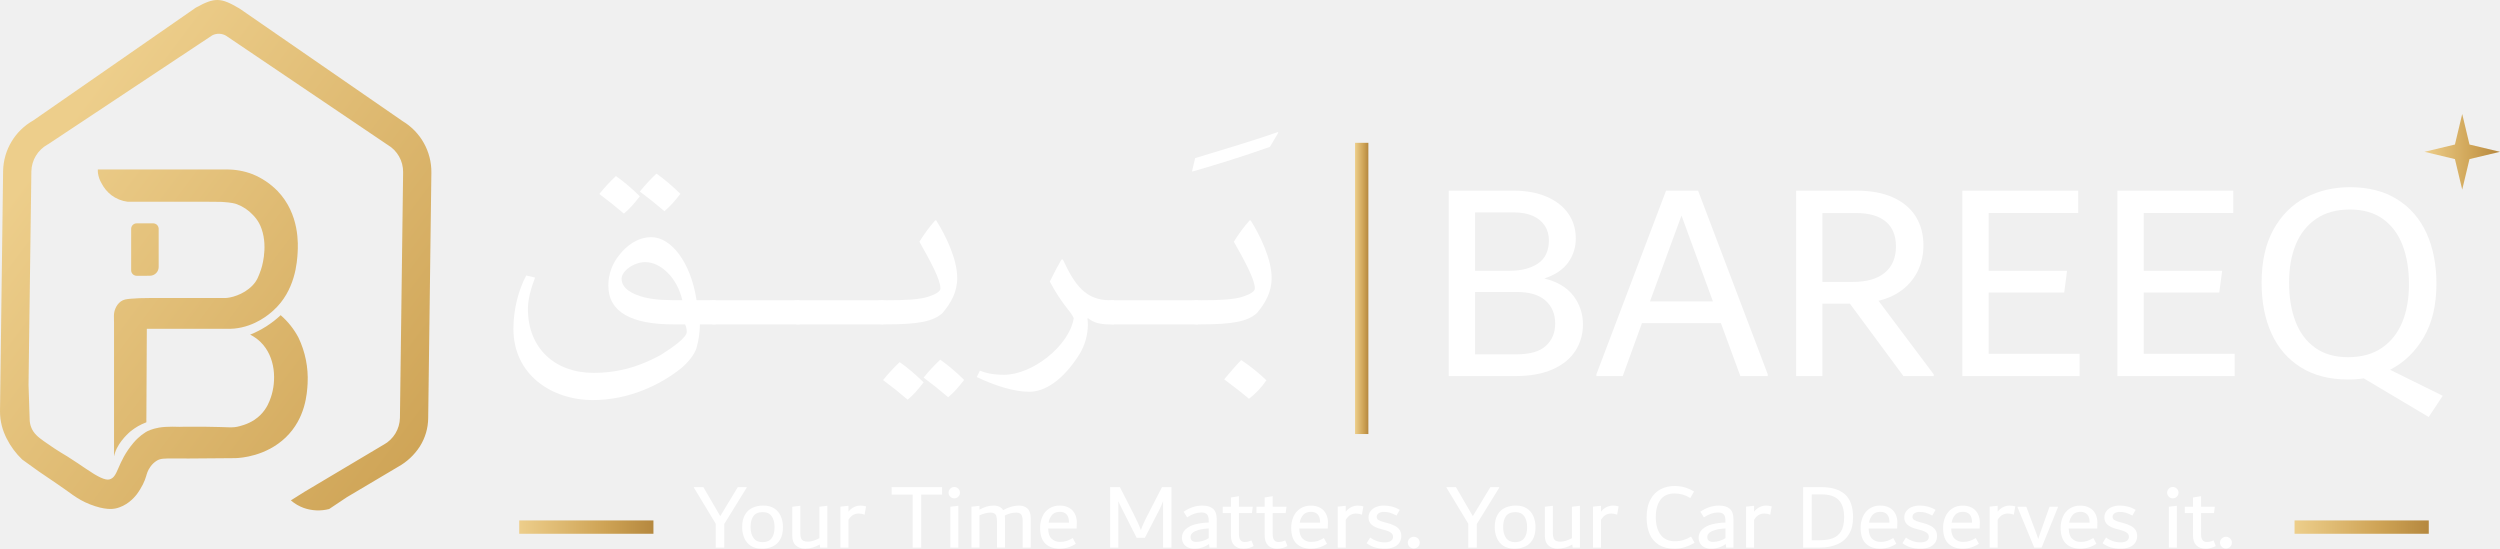
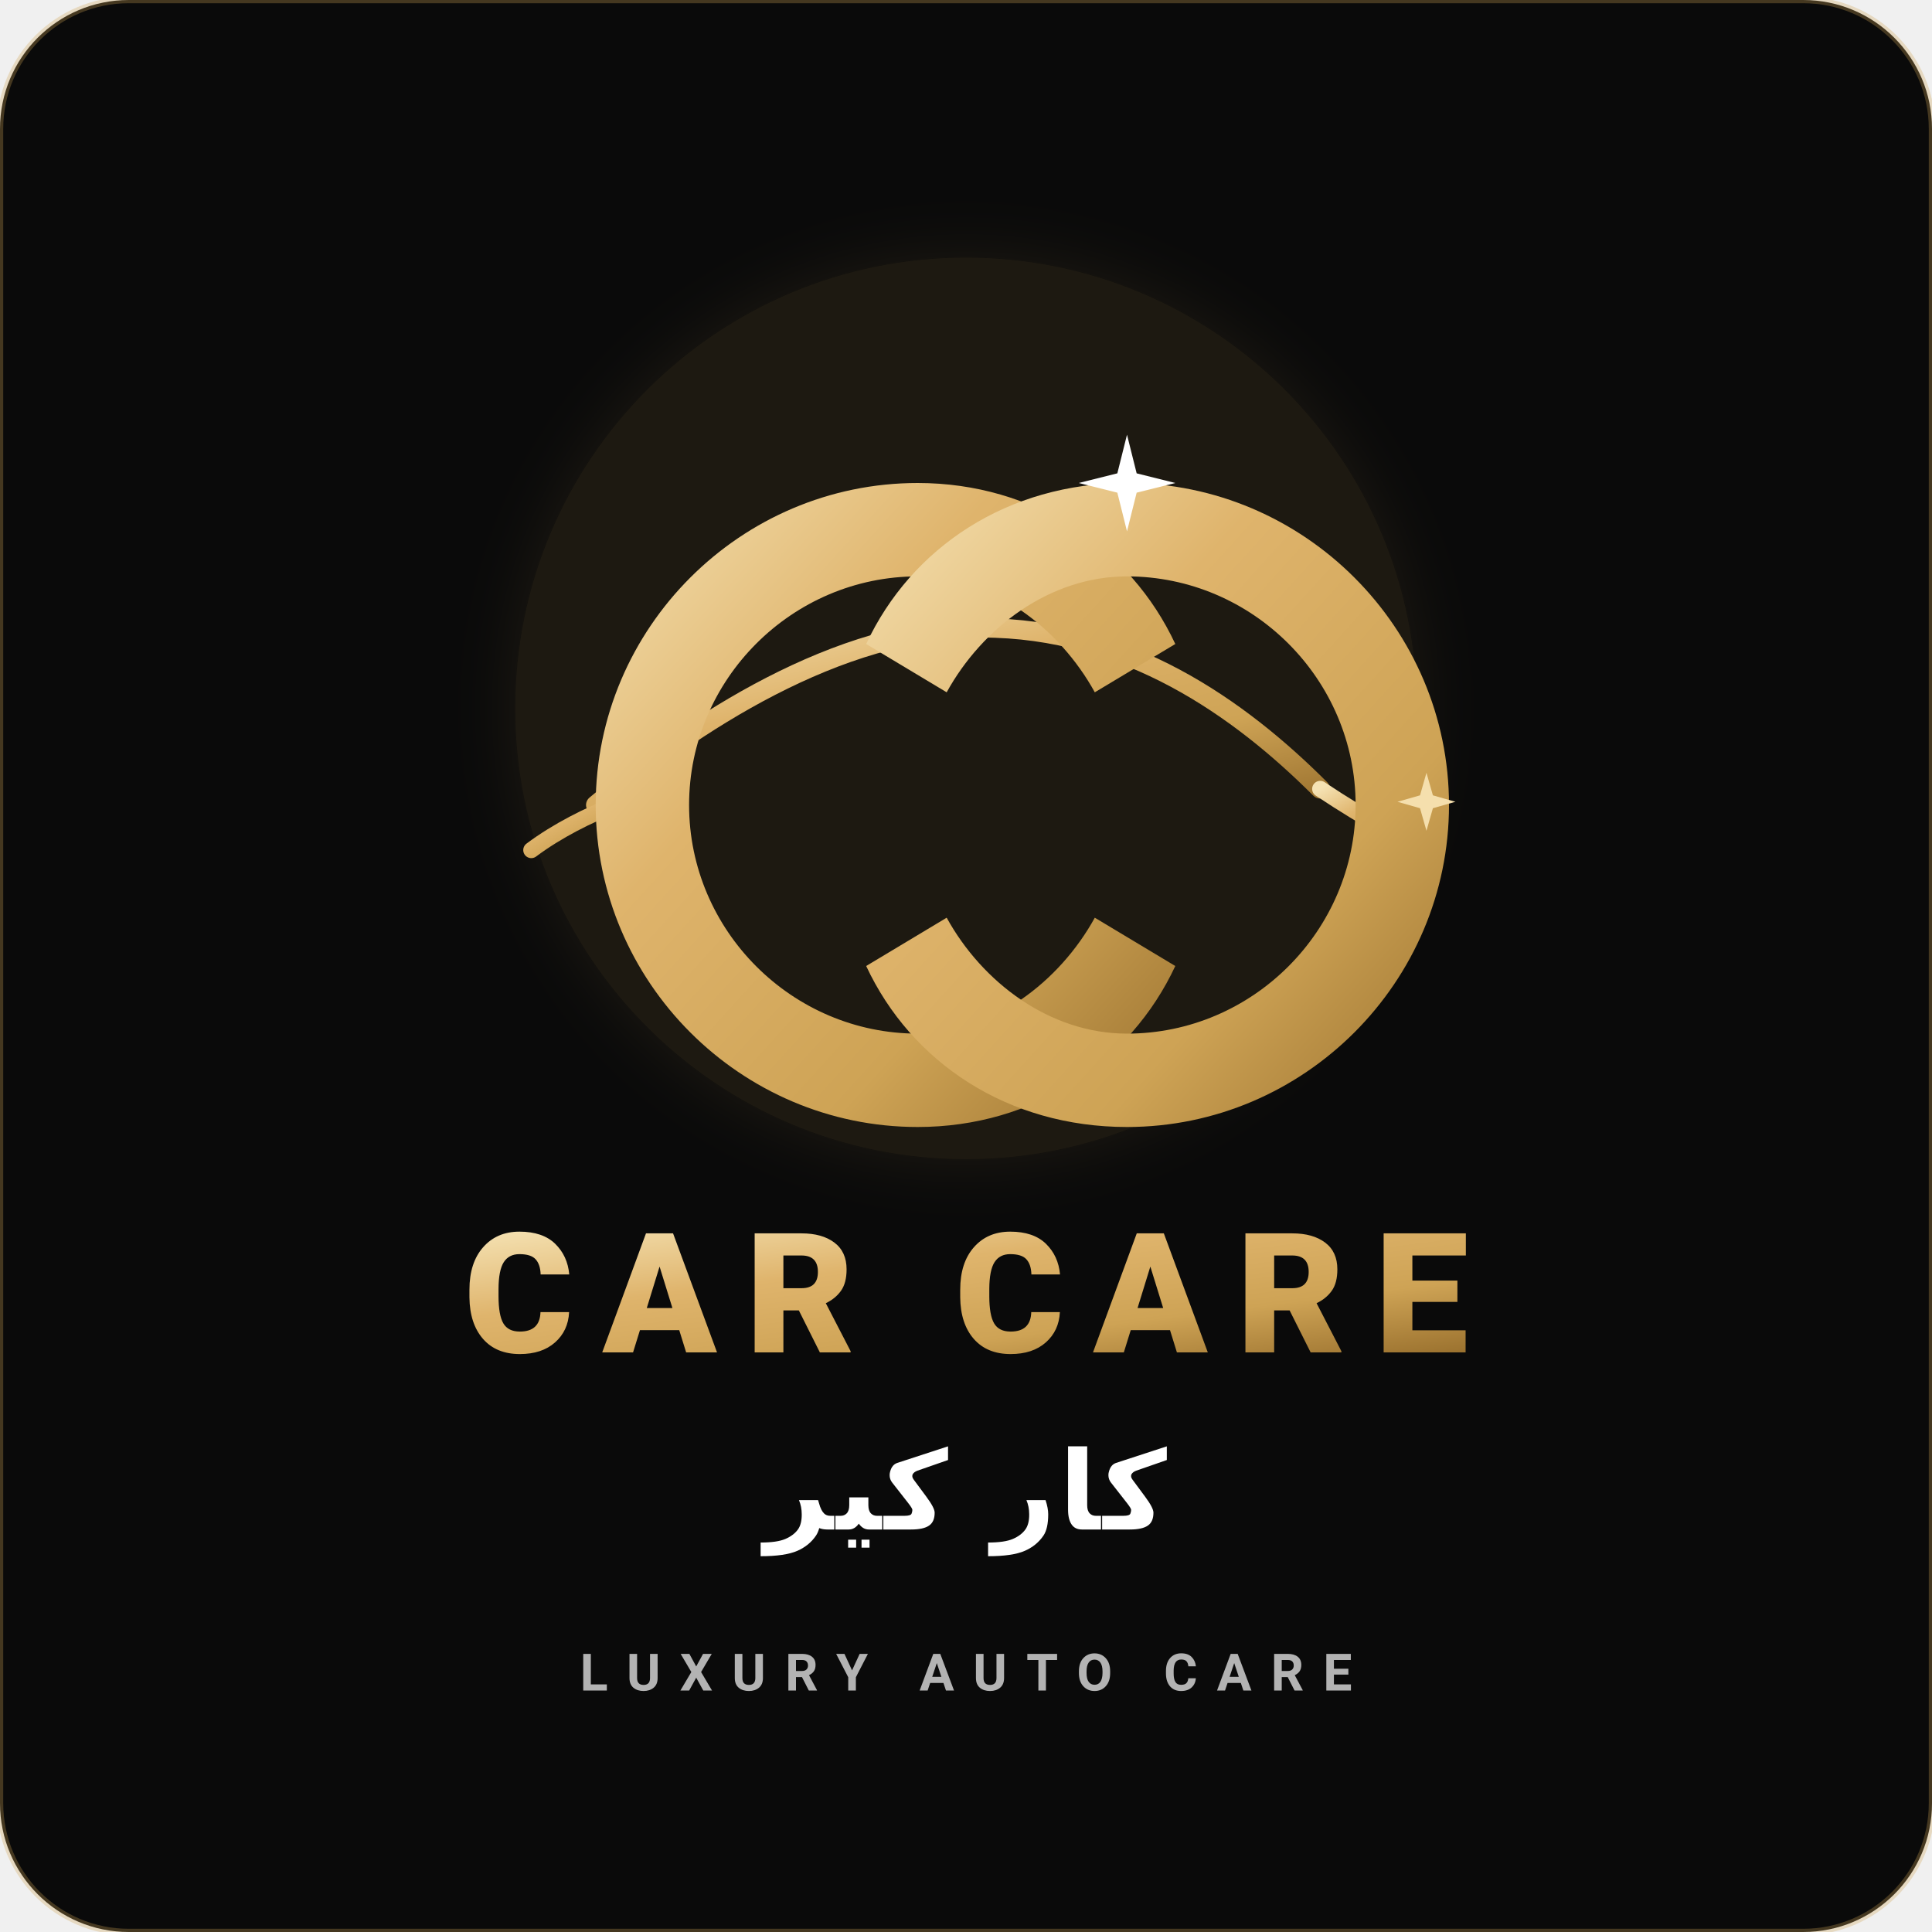
- <svg xmlns="http://www.w3.org/2000/svg" xmlns:xlink="http://www.w3.org/1999/xlink" viewBox="0 0 3215.38 705.71">
+ <svg xmlns="http://www.w3.org/2000/svg" viewBox="0 0 600 600" fill="none">
  <defs>
-     <style>.cls-1{fill:url(#linear-gradient);}.cls-2{fill:#fff;}.cls-3{fill:url(#linear-gradient-2);}.cls-4{fill:url(#linear-gradient-3);}.cls-5{fill:url(#linear-gradient-4);}.cls-6{fill:url(#linear-gradient-5);}</style>
-     <linearGradient id="linear-gradient" x1="50.31" y1="206.07" x2="845.69" y2="802.39" gradientUnits="userSpaceOnUse">
-       <stop offset="0" stop-color="#edce8b" />
-       <stop offset="0.64" stop-color="#cea355" />
-       <stop offset="1" stop-color="#b5883f" />
+     <linearGradient id="sq-gold-grad" x1="0%" y1="0%" x2="100%" y2="100%">
+       <stop offset="0%" stop-color="#f5e2b3" />
+       <stop offset="35%" stop-color="#dfb46c" />
+       <stop offset="70%" stop-color="#cea355" />
+       <stop offset="100%" stop-color="#9a712e" />
    </linearGradient>
-     <linearGradient id="linear-gradient-2" x1="1742.78" y1="370.95" x2="1759.92" y2="370.95" xlink:href="#linear-gradient" />
-     <linearGradient id="linear-gradient-3" x1="667.79" y1="677.93" x2="840.42" y2="677.93" xlink:href="#linear-gradient" />
-     <linearGradient id="linear-gradient-4" x1="2951.13" y1="677.93" x2="3123.77" y2="677.93" xlink:href="#linear-gradient" />
-     <linearGradient id="linear-gradient-5" x1="3118.18" y1="195.25" x2="3215.38" y2="195.25" xlink:href="#linear-gradient" />
+     <filter id="sq-gold-glow" x="-20%" y="-20%" width="140%" height="140%">
+       <feGaussianBlur stdDeviation="10" result="blur" />
+       <feComposite in="SourceGraphic" in2="blur" operator="over" />
+     </filter>
  </defs>
-   <g id="Layer_2" data-name="Layer 2">
-     <g id="Layer_1-2" data-name="Layer 1">
-       <path class="cls-1" d="M517.94,155.87,309,11.61l-1.36-.88C284-3.17,276.28-3.6,252.28,9.63l-.63.36L42.81,154.91A76.18,76.18,0,0,0,4,220L0,529.08a74.21,74.21,0,0,0,2.3,18.44A80,80,0,0,0,8.53,563.9a98.28,98.28,0,0,0,20,27.09c13.62,10.07,28.17,20.28,43.63,30.49,17.36,11.46,26.24,20.38,43.35,27.1,19.86,7.82,29.85,6,32.78,5.45,14.51-3,23.95-13.57,27.13-17.58,7.38-9.89,10.75-18,12.46-23.71.89-3,1.93-7.48,5.52-12.39a27.57,27.57,0,0,1,8.65-8.08c4.56-2.58,8.44-2.65,22.24-2.63,8.39,0,14.94.05,18.41.07l56.8-.44c1.06,0,2.64,0,4.53-.09,5.55-.27,38.21-2.28,63.49-26.62,25.6-24.68,27.4-56.61,28.13-69.57a122,122,0,0,0-11.76-58.73,99.16,99.16,0,0,0-22.91-28.87,125.19,125.19,0,0,1-39.23,25,54.15,54.15,0,0,1,13.55,9.69c19.3,19,20.44,49.91,12.95,71.33-1.79,5.11-5,14-13.21,22.2-9.8,9.76-21,12.94-26.84,14.52-9.75,2.64-11.77,1-46.57.68-22.92-.21-30.31.17-30.31.17s-16.74-.82-26.85,1c-9.39,1.71-14.31,4.17-17.22,5.91a62.45,62.45,0,0,0-10.09,7.83,65.7,65.7,0,0,0-5.38,5.66c-21.84,25.8-19.18,44.26-31.15,47.25-5.14,1.29-14.31-2.89-30.74-14.18-5.19-3.56-13.12-8.92-23.18-15.33-12.22-7.15-22.35-14-30.38-19.73-7.1-5.09-13.28-9.9-16.36-18.17a29.77,29.77,0,0,1-1.82-9.5q-.72-22.38-1.45-44.74l.65-51.23,3-223.33a40.38,40.38,0,0,1,20.92-34.59l.66-.35L273,45.43a18.77,18.77,0,0,1,9.11-2A18.48,18.48,0,0,1,290.8,46l206.41,139.4,1.36.89a40.31,40.31,0,0,1,19.9,35.2l-4.1,315.86a40.33,40.33,0,0,1-20.92,34.61l-.68.36L391.94,632.34c-6,3.73-11.9,7.49-17.86,11.22a53.45,53.45,0,0,0,16.51,9.71,56.19,56.19,0,0,0,32.75,1.41l22.84-15.24,65.72-39A78.6,78.6,0,0,0,540,574.2a69.3,69.3,0,0,0,10.72-36.39l4.1-315.89A76.17,76.17,0,0,0,517.94,155.87ZM192.56,354.67a11.94,11.94,0,0,0,2.41-.26,11.28,11.28,0,0,0,9.1-10.93V294.25a7.1,7.1,0,0,0-7.21-7h-21a7.07,7.07,0,0,0-7.18,7v53.45a7.1,7.1,0,0,0,7.2,7Zm-44.24,42.42a23.77,23.77,0,0,0-1.8,8.87c-.09,3.1.15,6.32.15,9.63v171h.07c.19-.79.4-1.57.62-2.35,0,0,.34-1.18.71-2.32,4.83-14.81,19.65-27,19.65-27a71.65,71.65,0,0,1,20.52-11.78c.2-38.5.4-81.79.6-120.29H290.15a78.5,78.5,0,0,0,11.12-.25c27.11-2.58,45.38-18.87,50-23,28.72-25.61,30.85-63,31.53-74.78.54-9.52,2.95-49.32-25.85-79.19a95.17,95.17,0,0,0-32-21.54,91.38,91.38,0,0,0-33.68-6.12H125.84a29.15,29.15,0,0,0,.17,4.76,34.86,34.86,0,0,0,4.46,12.77,45.73,45.73,0,0,0,12.66,15.44,44.2,44.2,0,0,0,21,8.54H254c13.11.07,23.83-.06,31.62.2,12.4.82,16.37,2,19,2.94a54.26,54.26,0,0,1,20.68,13.82,50.69,50.69,0,0,1,7.77,10.32,47.4,47.4,0,0,1,3.41,7.72c8.75,25.22-.78,52.2-.78,52.2-2.93,8.32-5.06,14.36-10.89,20.42-12.18,12.67-29.23,16.08-34.72,16.19h-96.9c-10-.07-18.32.38-24.66.89-5.91.48-9.79,1-13.51,3.76A21.61,21.61,0,0,0,148.32,397.09Z" />
-       <path class="cls-2" d="M900.21,417.22a117.32,117.32,0,0,1-4.33,30.1c-2.16,8-11.07,19.17-20,26.45-26.48,21.12-67,40.78-113.19,40.78-53.21,0-102.37-32.52-102.37-91.75,0-24.76,6.48-49.76,16.47-68.45L688.16,357c-5.4,14.32-9.18,27.92-9.18,40.3,0,51,35.11,82.28,84.54,82.28,25.13,0,53.22-4.86,86.71-23.3,17.29-10.93,33-22.58,33-29.37a19.86,19.86,0,0,0-2.16-9.71H865.9c-53.48,0-83.47-15.78-83.47-49.76a61.36,61.36,0,0,1,13.78-39.08c10.26-13.35,24.58-23.3,41.6-23.3,24.85,0,50.51,31.31,58.07,81.07h24.31v31.07ZM802.42,274.74c-11.07-9.46-20.8-17.23-31.6-25.24a225.22,225.22,0,0,1,21.34-23.06c11.07,7.77,20.26,15.78,30.79,26C815.39,262.12,810,268.43,802.42,274.74Zm56.19,76C850,342,839.7,337.12,830,337.12c-15.13,0-30.53,11.65-30.53,21.36,0,12.38,13.24,19.9,29.44,24,15.13,3.64,30,3.64,48.62,3.64C874.54,372.56,867.79,359.69,858.61,350.71Zm-4.06-79.12c-11.07-9.47-20.8-17.24-31.6-25.25a228.39,228.39,0,0,1,21.34-23.05c11.07,7.76,20.26,15.77,30.79,26C867.52,259,862.12,265.28,854.55,271.59Z" />
-       <path class="cls-2" d="M1028.26,386.15v31.07h-108c-14.86,0-18.91-9.71-18.91-16.26,0-5.83,4.32-14.81,18.91-14.81Z" />
-       <path class="cls-2" d="M1136.31,386.15v31.07h-108c-14.86,0-18.91-9.71-18.91-16.26,0-5.83,4.32-14.81,18.91-14.81Z" />
-       <path class="cls-2" d="M1140.91,386.15c23,0,41.33-.73,53.22-4.61,9.45-3.16,15.39-6.55,15.39-10.68,0-11.41-13-35.2-27-59.95a192.66,192.66,0,0,1,20.26-27.43h1.35c12.42,19.66,27,50,27,74,0,18.2-8.1,32.28-18.9,45.15-12.16,10.92-31.34,14.56-72.67,14.56h-3.24c-14.85,0-18.91-9.71-18.91-16.26,0-5.83,4.32-14.81,18.91-14.81Zm26.48,127.91c-11.08-9.46-20.8-17.23-31.61-25.24a226.35,226.35,0,0,1,21.34-23.06c11.08,7.77,20.26,15.78,30.79,26C1180.35,501.44,1175,507.75,1167.39,514.06Zm52.13-3.15c-11.08-9.47-20.8-17.23-31.61-25.24a227.49,227.49,0,0,1,21.34-23.06c11.08,7.76,20.26,15.77,30.8,26C1232.48,498.29,1227.08,504.6,1219.52,510.91Z" />
-       <path class="cls-2" d="M1367,333.72c15.4,33.26,29.44,52.43,60.78,52.43h4.86v31.07H1427c-11.88,0-20.52-2.19-27.28-7.77h-1.08c.27,2.91.54,5.83.54,8.5a74.77,74.77,0,0,1-10.8,37.62c-21.34,33.74-44.57,48.3-64.56,48.3-20.26,0-45.11-8.25-67.53-18.93l4-8.25c7.3,3.15,17.29,5.34,31.07,5.34,36.19,0,83.73-36.9,89.67-72.82a49.76,49.76,0,0,0-7.29-10.92,230.24,230.24,0,0,1-23.5-36.17c5.41-11.16,10.27-20.14,14.86-28.15Z" />
-       <path class="cls-2" d="M1540.71,386.15v31.07h-108c-14.86,0-18.91-9.71-18.91-16.26,0-5.83,4.32-14.81,18.91-14.81Z" />
-       <path class="cls-2" d="M1633.37,188.82c-33.23,11.89-67,22.33-99.68,31.79l-.54-.48,4-16.75c37.82-11.41,77.26-23.3,106.43-33.5l.54.73Z" />
-       <path class="cls-2" d="M1545.3,386.15c23,0,41.33-.73,53.22-4.61,9.45-3.16,15.4-6.55,15.4-10.68,0-11.41-13-35.2-27-59.95a191.14,191.14,0,0,1,20.26-27.43h1.34c12.43,19.66,27,50,27,74,0,18.2-8.11,32.28-18.91,45.15-12.16,10.92-31.34,14.56-72.66,14.56h-3.25c-14.85,0-18.9-9.71-18.9-16.26,0-5.83,4.32-14.81,18.9-14.81Zm51.06,76.94a237.79,237.79,0,0,1,32.41,26,101.69,101.69,0,0,1-22.42,23.79c-10.53-9-21.07-16.75-31.87-25C1581.77,479.11,1589.07,470.62,1596.36,463.09Z" />
-       <path class="cls-2" d="M2023.75,380.64a59.17,59.17,0,0,1,12.15,36.42,61.77,61.77,0,0,1-9.75,34.23q-9.76,15.09-29.26,23.73t-47.47,8.65h-86.11V245.21h83.16q25,0,43.06,7.91t27.6,21.71q9.57,13.8,9.57,31.84a51.79,51.79,0,0,1-9.76,30.91q-9.75,13.62-30.72,20.61Q2011.62,364.45,2023.75,380.64ZM1897.16,273.18v75.07h44.53q22.44,0,36.43-9.38t14-30a33.54,33.54,0,0,0-5.15-18.39q-5.16-8.1-15.28-12.7t-24.47-4.6Zm91.26,171.49q11.77-11,11.78-28.34,0-18.76-12.51-29.81t-37.17-11h-53.36v80.23h53Q1976.65,455.71,1988.42,444.67Z" />
-       <path class="cls-2" d="M2184,245.21l89.61,236.25v2.21h-35.27l-25-68.07H2111.8l-24.69,68.07h-33.92v-2.21l89.61-236.25Zm-61.88,142.42h80.95l-40.41-110.4Z" />
-       <path class="cls-2" d="M2487.06,481.46v2.21h-39l-68.81-93.1h-35.33v93.1h-33.86V245.21h77.65q28,0,47.29,8.83t29.07,24.66q9.75,15.82,9.75,36.8a75.6,75.6,0,0,1-6.44,31.28,67.23,67.23,0,0,1-19.32,24.84q-12.89,10.49-32,15.27ZM2343.91,362.6h38.64q27.6,0,41.77-12T2438.49,317q0-21-13.07-32t-38.45-11h-43.06Z" />
-       <path class="cls-2" d="M2557.72,455h117v28.7H2523.86V245.21h149v28.7H2557.72v74.34h100.83l-3.68,28h-97.15Z" />
-       <path class="cls-2" d="M2757.16,455h117v28.7H2723.31V245.21h149v28.7H2757.16v74.34H2858l-3.68,28h-97.15Z" />
-       <path class="cls-2" d="M3123.68,536.3l-83.53-49.68a124.4,124.4,0,0,1-20.24,1.47q-35.7,0-60.72-15.64t-37.72-43.61q-12.7-28-12.7-65.13,0-41.22,15.46-68.82T2965.44,254q25.76-13.24,57-13.25,35.69,0,60.71,15.64T3120.93,300q12.69,28,12.69,65.14,0,40.49-16.19,68.45T3074,475.58l67.71,33.49Zm-171.3-122.73q8.28,21.53,25.21,33.67t42.32,12.15q26.13,0,43.61-12t26.13-32.93q8.64-21,8.65-48.95,0-28.69-8.29-50.23t-25.21-33.67q-16.92-12.13-42.31-12.14-26.14,0-43.61,12t-26.13,32.93q-8.65,21-8.65,48.95Q2944.1,392,2952.38,413.57Z" />
-       <rect class="cls-3" x="1742.78" y="183.68" width="17.14" height="374.54" />
-       <rect class="cls-4" x="667.79" y="669.36" width="172.63" height="17.14" />
-       <rect class="cls-5" x="2951.13" y="669.36" width="172.64" height="17.14" />
-       <polygon class="cls-6" points="3166.78 146.65 3176.15 185.88 3215.38 195.25 3176.15 204.62 3166.78 243.85 3157.41 204.62 3118.18 195.25 3157.41 185.88 3166.78 146.65" />
-       <path class="cls-2" d="M960.31,626.52v.72l-28.8,46.68v30.35h-11V673.56l-28-46.32v-.72h12.12l21.72,37.32,22.56-37.32Z" />
-       <path class="cls-2" d="M965.71,702.06a22.28,22.28,0,0,1-8.4-10,35.13,35.13,0,0,1-2.76-14.22q0-9.6,3.6-15.78a21.52,21.52,0,0,1,9.72-9,32.9,32.9,0,0,1,13.92-2.82q8.4,0,14,3.66a22.29,22.29,0,0,1,8.4,9.9A34.83,34.83,0,0,1,1007,678c0,6.47-1.21,11.78-3.6,15.89a21.47,21.47,0,0,1-9.72,9,32.9,32.9,0,0,1-13.92,2.82Q971.35,705.71,965.71,702.06Zm30.48-24.18q0-8.76-3.78-14t-11.34-5.22q-8.4,0-12.06,5.1t-3.66,14.1q0,8.88,3.84,14.15c2.56,3.53,6.4,5.28,11.52,5.28Q996.19,697.31,996.19,677.88Z" />
-       <path class="cls-2" d="M1064.1,650.52v53.75h-9.24l-.6-4a36.74,36.74,0,0,1-18.72,5.4q-7.32,0-11.94-4.14T1019,689V651.72l10.32-1.2V686a16.89,16.89,0,0,0,1,6.29,6.1,6.1,0,0,0,3.12,3.36,14.16,14.16,0,0,0,6,1q5.76,0,14.4-4.44V651.72Z" />
-       <path class="cls-2" d="M1110.29,650.52a35.77,35.77,0,0,1,3.6.72L1112,661.92a22.55,22.55,0,0,0-7.44-1.44,15.15,15.15,0,0,0-7.08,1.68q-3.24,1.68-6.24,6.36v35.75h-10.32V651.6l10.32-1.08v7.56a20.39,20.39,0,0,1,7-5.82,18.53,18.53,0,0,1,8.4-2A26.43,26.43,0,0,1,1110.29,650.52Z" />
-       <path class="cls-2" d="M1211.68,626.52v9.6H1184.8v68.15h-11V636.12h-27v-9.6Z" />
-       <path class="cls-2" d="M1223.68,640a7.76,7.76,0,0,1-2.7-2.7,6.73,6.73,0,0,1-1-3.6,6.94,6.94,0,0,1,1-3.72,7.76,7.76,0,0,1,2.7-2.7,6.78,6.78,0,0,1,3.59-1,7,7,0,0,1,3.72,1,7.76,7.76,0,0,1,2.7,2.7,7,7,0,0,1,1,3.72,6.83,6.83,0,0,1-1,3.6,7.76,7.76,0,0,1-2.7,2.7,7,7,0,0,1-3.72,1A6.78,6.78,0,0,1,1223.68,640Zm-1.44,64.25V651.72l10.32-1.2v53.75Z" />
-       <path class="cls-2" d="M1321.58,654.12q4.08,3.84,4.08,12.48v37.67h-10.32V670.8a22.25,22.25,0,0,0-.84-6.9,6.29,6.29,0,0,0-2.64-3.54,9.83,9.83,0,0,0-5-1.08,28.52,28.52,0,0,0-7.32,1,37.58,37.58,0,0,0-7.19,2.7q.24,2.4.24,3.6v37.67h-10.32V670.8a23.86,23.86,0,0,0-.78-6.9,6.09,6.09,0,0,0-2.58-3.54,9.83,9.83,0,0,0-5-1.08,26.79,26.79,0,0,0-7.08,1,45.1,45.1,0,0,0-7.08,2.58v41.39h-10.32V651.72l10.32-1.2v5q9.24-5.28,18-5.28t12.48,5.88a46.38,46.38,0,0,1,9.77-4.2,36.39,36.39,0,0,1,10.74-1.68Q1317.5,650.28,1321.58,654.12Z" />
-       <path class="cls-2" d="M1384.7,679.8h-36.6q.12,9,4.38,13.07a15.22,15.22,0,0,0,11,4.08,25.8,25.8,0,0,0,8.34-1.2,44.19,44.19,0,0,0,7.86-3.72l4,7.32a37.39,37.39,0,0,1-20.64,6.36q-11.52,0-18.42-6.42t-6.9-20.34a35.06,35.06,0,0,1,2.88-14.39,23.37,23.37,0,0,1,22.56-14.28A23.55,23.55,0,0,1,1375,653.1a18.46,18.46,0,0,1,7.43,7.74,24.27,24.27,0,0,1,2.52,11.28ZM1353.32,662a18.89,18.89,0,0,0-4.62,10.2h26.16v-.48q0-6.72-3.06-10.08t-8.7-3.36Q1356.86,658.32,1353.32,662Z" />
-       <path class="cls-2" d="M1506.72,626.52v77.75h-10.8V644.52a87.94,87.94,0,0,1-4.67,10.8l-18.72,36.35h-10.68l-18.36-36.35q-1.56-3-2.94-5.82t-2.22-4.86v59.63h-10.56V626.52h12.6l17.52,34.32q7.06,13.92,9.48,21a92.22,92.22,0,0,1,3.65-9.23c1.57-3.44,3.5-7.36,5.83-11.76l17.63-34.32Z" />
-       <path class="cls-2" d="M1560.29,654.48q4.64,4.2,4.63,13.2v36.59h-9.37l-.59-4.56a31.67,31.67,0,0,1-19.08,6,18.52,18.52,0,0,1-8.16-1.74,13.13,13.13,0,0,1-5.58-4.92,13.42,13.42,0,0,1-2-7.26,14.4,14.4,0,0,1,4.68-11,28.41,28.41,0,0,1,12.48-6.42,75.91,75.91,0,0,1,17.28-2.28v-2.64q0-5.4-2.16-7.86t-7.32-2.46q-8.77,0-18.24,6.24l-4.56-7.2q11.52-7.92,24.11-7.92Q1555.67,650.28,1560.29,654.48Zm-27.23,40.91a8.52,8.52,0,0,0,5.58,1.56,30.07,30.07,0,0,0,16-4.8V679.67q-10.44.5-16.92,3.24c-4.32,1.85-6.48,4.44-6.48,7.8A5.75,5.75,0,0,0,1533.06,695.39Z" />
-       <path class="cls-2" d="M1612.43,702.35a27.44,27.44,0,0,1-13.2,3.36q-7.44,0-11.76-4.26t-4.32-12.77v-28.8h-10.56v-8.16h10.56V639.84l10.32-1.68v13.56h17.76l-1.08,8.16h-16.68V687q0,10.08,7.44,10.09a17.75,17.75,0,0,0,4.2-.49,24,24,0,0,0,4.44-1.56Z" />
-       <path class="cls-2" d="M1655.86,702.35a27.42,27.42,0,0,1-13.2,3.36q-7.42,0-11.75-4.26t-4.32-12.77v-28.8H1616v-8.16h10.56V639.84l10.32-1.68v13.56h17.75l-1.08,8.16h-16.67V687c0,6.72,2.47,10.09,7.44,10.09a17.66,17.66,0,0,0,4.19-.49A24,24,0,0,0,1653,695Z" />
-       <path class="cls-2" d="M1707.7,679.8h-36.59c.07,6,1.54,10.36,4.38,13.07a15.18,15.18,0,0,0,11,4.08,25.75,25.75,0,0,0,8.34-1.2,43.87,43.87,0,0,0,7.86-3.72l4,7.32a37.36,37.36,0,0,1-20.64,6.36q-11.52,0-18.42-6.42T1660.67,679a35.06,35.06,0,0,1,2.88-14.39,23.37,23.37,0,0,1,22.55-14.28A23.52,23.52,0,0,1,1698,653.1a18.49,18.49,0,0,1,7.44,7.74,24.4,24.4,0,0,1,2.52,11.28ZM1676.32,662a18.89,18.89,0,0,0-4.62,10.2h26.16v-.48q0-6.72-3.06-10.08t-8.7-3.36Q1679.86,658.32,1676.32,662Z" />
-       <path class="cls-2" d="M1749.93,650.52a35.77,35.77,0,0,1,3.6.72l-1.92,10.68a22.55,22.55,0,0,0-7.44-1.44,15.11,15.11,0,0,0-7.07,1.68c-2.16,1.12-4.25,3.24-6.24,6.36v35.75h-10.32V651.6l10.32-1.08v7.56a20.21,20.21,0,0,1,7-5.82,18.49,18.49,0,0,1,8.39-2A26.43,26.43,0,0,1,1749.93,650.52Z" />
-       <path class="cls-2" d="M1768.17,704a34,34,0,0,1-10.44-5.34l4.56-7.32a30.94,30.94,0,0,0,18.24,6.24c3.59,0,6.36-.61,8.27-1.86a6.08,6.08,0,0,0,2.89-5.46,6.28,6.28,0,0,0-2.59-5c-1.72-1.39-4.73-2.65-9.06-3.78l-3.71-1q-8.41-2.16-12.3-5.7a12.1,12.1,0,0,1-3.9-9.42,12.9,12.9,0,0,1,2.52-7.86,16.53,16.53,0,0,1,7-5.34,25.57,25.57,0,0,1,10.14-1.92,42,42,0,0,1,10.37,1.26,39.55,39.55,0,0,1,10.14,4.26l-4.2,7.32a44.33,44.33,0,0,0-8.51-3.66,28.16,28.16,0,0,0-7.68-1,11.55,11.55,0,0,0-6.78,1.74,5.4,5.4,0,0,0-2.46,4.62,4.48,4.48,0,0,0,2,3.9,23.56,23.56,0,0,0,6.9,2.7l3.72,1a48.73,48.73,0,0,1,11,4.08,15.5,15.5,0,0,1,6.06,5.46,14.41,14.41,0,0,1,1.93,7.61,14.79,14.79,0,0,1-2.47,8.46,15.92,15.92,0,0,1-7.26,5.7,29.63,29.63,0,0,1-11.63,2A43.09,43.09,0,0,1,1768.17,704Z" />
-       <path class="cls-2" d="M1814.49,704.45a7.47,7.47,0,0,1,0-13.07,7.65,7.65,0,0,1,7.67,0,7.47,7.47,0,0,1,0,13.07,7.72,7.72,0,0,1-7.67,0Z" />
-       <path class="cls-2" d="M1928.23,626.52v.72l-28.8,46.68v30.35h-11V673.56l-28-46.32v-.72h12.11l21.72,37.32,22.56-37.32Z" />
-       <path class="cls-2" d="M1933.63,702.06a22.28,22.28,0,0,1-8.4-10,35.13,35.13,0,0,1-2.76-14.22q0-9.6,3.6-15.78a21.52,21.52,0,0,1,9.72-9,32.87,32.87,0,0,1,13.92-2.82c5.6,0,10.27,1.22,14,3.66a22.42,22.42,0,0,1,8.4,9.9A34.83,34.83,0,0,1,1974.9,678c0,6.47-1.2,11.78-3.6,15.89a21.44,21.44,0,0,1-9.71,9,32.9,32.9,0,0,1-13.92,2.82C1942.06,705.71,1937.39,704.49,1933.63,702.06Zm30.48-24.18q0-8.76-3.78-14T1949,658.68q-8.4,0-12.06,5.1t-3.66,14.1q0,8.88,3.84,14.15c2.56,3.53,6.4,5.28,11.52,5.28Q1964.11,697.31,1964.11,677.88Z" />
-       <path class="cls-2" d="M2032,650.52v53.75h-9.24l-.6-4a36.74,36.74,0,0,1-18.72,5.4q-7.32,0-11.94-4.14T1986.9,689V651.72l10.32-1.2V686a16.89,16.89,0,0,0,1,6.29,6.1,6.1,0,0,0,3.12,3.36,14.16,14.16,0,0,0,6,1q5.76,0,14.4-4.44V651.72Z" />
-       <path class="cls-2" d="M2078.21,650.52a35.77,35.77,0,0,1,3.6.72l-1.92,10.68a22.55,22.55,0,0,0-7.44-1.44,15.15,15.15,0,0,0-7.08,1.68c-2.15,1.12-4.24,3.24-6.23,6.36v35.75h-10.32V651.6l10.32-1.08v7.56a20.27,20.27,0,0,1,7-5.82,18.56,18.56,0,0,1,8.4-2A26.43,26.43,0,0,1,2078.21,650.52Z" />
-       <path class="cls-2" d="M2133.64,700.8a29.82,29.82,0,0,1-11.94-13.92q-3.9-9-3.9-21.24,0-14.16,5-23.22a31.18,31.18,0,0,1,13-13.2,38,38,0,0,1,17.64-4.14,46.35,46.35,0,0,1,25.32,7.08l-4.8,8.4a37,37,0,0,0-20-5.88q-12.48,0-18.42,8.16t-5.94,22.2q0,14.52,6.24,22.8t18.36,8.27a36.77,36.77,0,0,0,11-1.55,49.67,49.67,0,0,0,9.84-4.44l4.44,8a61.21,61.21,0,0,1-12.42,5.64,44.13,44.13,0,0,1-13.38,1.92Q2141.68,705.71,2133.64,700.8Z" />
-       <path class="cls-2" d="M2224.89,654.48q4.62,4.2,4.62,13.2v36.59h-9.36l-.6-4.56a31.65,31.65,0,0,1-19.08,6,18.58,18.58,0,0,1-8.16-1.74,13.24,13.24,0,0,1-5.58-4.92,13.51,13.51,0,0,1-2-7.26,14.43,14.43,0,0,1,4.67-11,28.52,28.52,0,0,1,12.48-6.42,75.91,75.91,0,0,1,17.28-2.28v-2.64q0-5.4-2.16-7.86t-7.32-2.46q-8.76,0-18.23,6.24l-4.57-7.2q11.52-7.92,24.12-7.92Q2220.27,650.28,2224.89,654.48Zm-27.24,40.91a8.55,8.55,0,0,0,5.59,1.56,30,30,0,0,0,16-4.8V679.67q-10.44.5-16.92,3.24c-4.32,1.85-6.48,4.44-6.48,7.8A5.75,5.75,0,0,0,2197.65,695.39Z" />
-       <path class="cls-2" d="M2275.11,650.52a36.16,36.16,0,0,1,3.59.72l-1.92,10.68a22.55,22.55,0,0,0-7.44-1.44,15.11,15.11,0,0,0-7.07,1.68c-2.16,1.12-4.25,3.24-6.24,6.36v35.75h-10.32V651.6l10.32-1.08v7.56a20.3,20.3,0,0,1,7-5.82,18.5,18.5,0,0,1,8.4-2A26.53,26.53,0,0,1,2275.11,650.52Z" />
-       <path class="cls-2" d="M2372.83,635.76q10.5,9.24,10.5,29.64,0,13.08-5.34,21.77a32.19,32.19,0,0,1-14.94,12.9q-9.59,4.21-22.55,4.2h-21.36V626.52h23.4Q2362.32,626.52,2372.83,635.76Zm-16,56.63a20.72,20.72,0,0,0,11-9q4-6.46,4-18,0-15.24-7.08-22.38t-22-7.14h-12.59v59h9Q2349.73,694.92,2356.81,692.39Z" />
-       <path class="cls-2" d="M2440,679.8h-36.59q.12,9,4.38,13.07a15.2,15.2,0,0,0,11,4.08,25.82,25.82,0,0,0,8.35-1.2,43.81,43.81,0,0,0,7.85-3.72l4,7.32a37.34,37.34,0,0,1-20.64,6.36q-11.52,0-18.41-6.42t-6.9-20.34a35.06,35.06,0,0,1,2.88-14.39,23.37,23.37,0,0,1,22.56-14.28,23.57,23.57,0,0,1,11.88,2.82,18.53,18.53,0,0,1,7.43,7.74,24.4,24.4,0,0,1,2.52,11.28ZM2408.59,662a18.75,18.75,0,0,0-4.62,10.2h26.15v-.48q0-6.72-3-10.08t-8.7-3.36Q2412.13,658.32,2408.59,662Z" />
-       <path class="cls-2" d="M2457.24,704a34,34,0,0,1-10.44-5.34l4.56-7.32a30.94,30.94,0,0,0,18.24,6.24c3.6,0,6.36-.61,8.28-1.86a6.07,6.07,0,0,0,2.88-5.46,6.27,6.27,0,0,0-2.58-5q-2.58-2.09-9.06-3.78l-3.72-1q-8.4-2.16-12.3-5.7a12.1,12.1,0,0,1-3.9-9.42,12.9,12.9,0,0,1,2.52-7.86,16.53,16.53,0,0,1,7-5.34,25.6,25.6,0,0,1,10.14-1.92,42.16,42.16,0,0,1,10.38,1.26,39.55,39.55,0,0,1,10.14,4.26l-4.2,7.32a44.12,44.12,0,0,0-8.52-3.66,28.06,28.06,0,0,0-7.68-1,11.57,11.57,0,0,0-6.78,1.74,5.4,5.4,0,0,0-2.46,4.62,4.48,4.48,0,0,0,2,3.9,23.68,23.68,0,0,0,6.9,2.7l3.72,1a49,49,0,0,1,11,4.08,15.57,15.57,0,0,1,6.06,5.46,14.41,14.41,0,0,1,1.92,7.61,14.78,14.78,0,0,1-2.46,8.46,16,16,0,0,1-7.26,5.7,29.72,29.72,0,0,1-11.64,2A43.09,43.09,0,0,1,2457.24,704Z" />
-       <path class="cls-2" d="M2546.15,679.8h-36.6q.12,9,4.38,13.07a15.22,15.22,0,0,0,11,4.08,25.75,25.75,0,0,0,8.34-1.2,43.87,43.87,0,0,0,7.86-3.72l4,7.32a37.36,37.36,0,0,1-20.64,6.36q-11.52,0-18.42-6.42T2499.12,679a35.05,35.05,0,0,1,2.87-14.39,23.37,23.37,0,0,1,22.56-14.28,23.52,23.52,0,0,1,11.88,2.82,18.49,18.49,0,0,1,7.44,7.74,24.4,24.4,0,0,1,2.52,11.28ZM2514.77,662a18.89,18.89,0,0,0-4.62,10.2h26.16v-.48q0-6.72-3.06-10.08t-8.7-3.36Q2518.31,658.32,2514.77,662Z" />
-       <path class="cls-2" d="M2588.39,650.52q1.67.24,3.6.72l-1.93,10.68a22.55,22.55,0,0,0-7.44-1.44,15.11,15.11,0,0,0-7.07,1.68c-2.16,1.12-4.25,3.24-6.24,6.36v35.75H2559V651.6l10.32-1.08v7.56a20.3,20.3,0,0,1,7-5.82,18.5,18.5,0,0,1,8.4-2A26.53,26.53,0,0,1,2588.39,650.52Z" />
-       <path class="cls-2" d="M2646.81,651.72v.72l-21,51.83h-9.48l-21.48-51.83v-.72h11.28l12.72,33.83q.48,1.2,1.92,5.52l.72,2.28c.8-2.72,1.64-5.31,2.52-7.8l12-33.83Z" />
-       <path class="cls-2" d="M2697.33,679.8h-36.6q.12,9,4.39,13.07a15.18,15.18,0,0,0,11,4.08,25.75,25.75,0,0,0,8.34-1.2,43.87,43.87,0,0,0,7.86-3.72l4,7.32a37.36,37.36,0,0,1-20.64,6.36q-11.52,0-18.42-6.42T2650.3,679a34.89,34.89,0,0,1,2.88-14.39,23.34,23.34,0,0,1,22.55-14.28,23.52,23.52,0,0,1,11.88,2.82,18.49,18.49,0,0,1,7.44,7.74,24.4,24.4,0,0,1,2.52,11.28ZM2666,662a18.89,18.89,0,0,0-4.62,10.2h26.16v-.48q0-6.72-3.06-10.08t-8.7-3.36Q2669.49,658.32,2666,662Z" />
-       <path class="cls-2" d="M2714.61,704a34,34,0,0,1-10.44-5.34l4.56-7.32a30.94,30.94,0,0,0,18.24,6.24c3.6,0,6.36-.61,8.27-1.86a6.06,6.06,0,0,0,2.89-5.46,6.27,6.27,0,0,0-2.58-5q-2.58-2.09-9.06-3.78l-3.72-1q-8.4-2.16-12.3-5.7a12.1,12.1,0,0,1-3.9-9.42,12.9,12.9,0,0,1,2.52-7.86,16.53,16.53,0,0,1,7-5.34,25.57,25.57,0,0,1,10.14-1.92,42.16,42.16,0,0,1,10.38,1.26,39.7,39.7,0,0,1,10.14,4.26l-4.21,7.32a44.07,44.07,0,0,0-8.51-3.66,28.11,28.11,0,0,0-7.68-1,11.57,11.57,0,0,0-6.78,1.74,5.4,5.4,0,0,0-2.46,4.62,4.48,4.48,0,0,0,2,3.9,23.68,23.68,0,0,0,6.9,2.7l3.72,1a49,49,0,0,1,11,4.08,15.64,15.64,0,0,1,6.06,5.46,14.41,14.41,0,0,1,1.92,7.61,14.78,14.78,0,0,1-2.46,8.46,16,16,0,0,1-7.27,5.7,29.63,29.63,0,0,1-11.63,2A43.09,43.09,0,0,1,2714.61,704Z" />
-       <path class="cls-2" d="M2790.92,640a7.76,7.76,0,0,1-2.7-2.7,6.74,6.74,0,0,1-1-3.6,7,7,0,0,1,1-3.72,7.76,7.76,0,0,1,2.7-2.7,6.78,6.78,0,0,1,3.59-1,7,7,0,0,1,3.72,1,7.76,7.76,0,0,1,2.7,2.7,7,7,0,0,1,1,3.72,6.82,6.82,0,0,1-1,3.6,7.76,7.76,0,0,1-2.7,2.7,7,7,0,0,1-3.72,1A6.78,6.78,0,0,1,2790.92,640Zm-1.44,64.25V651.72l10.32-1.2v53.75Z" />
-       <path class="cls-2" d="M2849.83,702.35a27.44,27.44,0,0,1-13.2,3.36q-7.44,0-11.76-4.26t-4.32-12.77v-28.8H2810v-8.16h10.56V639.84l10.32-1.68v13.56h17.76l-1.08,8.16h-16.68V687q0,10.08,7.44,10.09a17.75,17.75,0,0,0,4.2-.49A24,24,0,0,0,2847,695Z" />
-       <path class="cls-2" d="M2859.07,704.45a7.45,7.45,0,0,1-2.82-2.75,7.47,7.47,0,0,1,2.82-10.32,7.67,7.67,0,0,1,7.68,0,7.47,7.47,0,0,1,0,13.07,7.74,7.74,0,0,1-7.68,0Z" />
-     </g>
+   <rect width="600" height="600" rx="40" fill="#0a0a0a" stroke="#cea355" stroke-width="2" stroke-opacity="0.3" />
+   <circle cx="300" cy="220" r="140" fill="#cea355" opacity="0.1" filter="url(#sq-gold-glow)" />
+   <g transform="translate(145, 90)">
+     <path d="M 40 160 C 70 135, 115 105, 160 105 C 205 105, 240 130, 265 155" stroke="url(#sq-gold-grad)" stroke-width="6" stroke-linecap="round" fill="none" />
+     <path d="M 265 155 C 280 165, 290 170, 298 174" stroke="url(#sq-gold-grad)" stroke-width="5" stroke-linecap="round" fill="none" />
+     <path d="M 20 174 C 28 168, 38 163, 46 160" stroke="url(#sq-gold-grad)" stroke-width="5" stroke-linecap="round" fill="none" />
+     <path d="M 140 60 C 85 60, 40 105, 40 160 C 40 215, 85 260, 140 260 C 176 260, 206 240, 220 210 L 195 195 C 184 215, 163 231, 140 231 C 101 231, 69 199, 69 160 C 69 121, 101 89, 140 89 C 163 89, 184 105, 195 125 L 220 110 C 206 80, 176 60, 140 60 Z" fill="url(#sq-gold-grad)" />
+     <path d="M 205 60 C 168 60, 138 80, 124 110 L 149 125 C 160 105, 181 89, 205 89 C 244 89, 276 121, 276 160 C 276 199, 244 231, 205 231 C 181 231, 160 215, 149 195 L 124 210 C 138 240, 168 260, 205 260 C 260 260, 305 215, 305 160 C 305 105, 260 60, 205 60 Z" fill="url(#sq-gold-grad)" />
+     <path d="M 205 45 L 208 57 L 220 60 L 208 63 L 205 75 L 202 63 L 190 60 L 202 57 Z" fill="#ffffff" />
+     <path d="M 298 150 L 300 157 L 307 159 L 300 161 L 298 168 L 296 161 L 289 159 L 296 157 Z" fill="#f5dfad" />
  </g>
+   <text x="300" y="420" text-anchor="middle" font-family="system-ui, -apple-system, 'Segoe UI', Roboto, sans-serif" font-size="52" font-weight="900" letter-spacing="9" fill="url(#sq-gold-grad)">
+     CAR CARE
+   </text>
+   <text x="300" y="475" text-anchor="middle" font-family="system-ui, -apple-system, 'Segoe UI', Tahoma, Arial, sans-serif" font-size="34" font-weight="800" letter-spacing="1" fill="#ffffff">
+     كار كير
+   </text>
+   <text x="300" y="525" text-anchor="middle" font-family="system-ui, -apple-system, 'Segoe UI', Roboto, sans-serif" font-size="16" font-weight="700" letter-spacing="6" fill="#b3b3b3">
+     LUXURY AUTO CARE
+   </text>
</svg>
